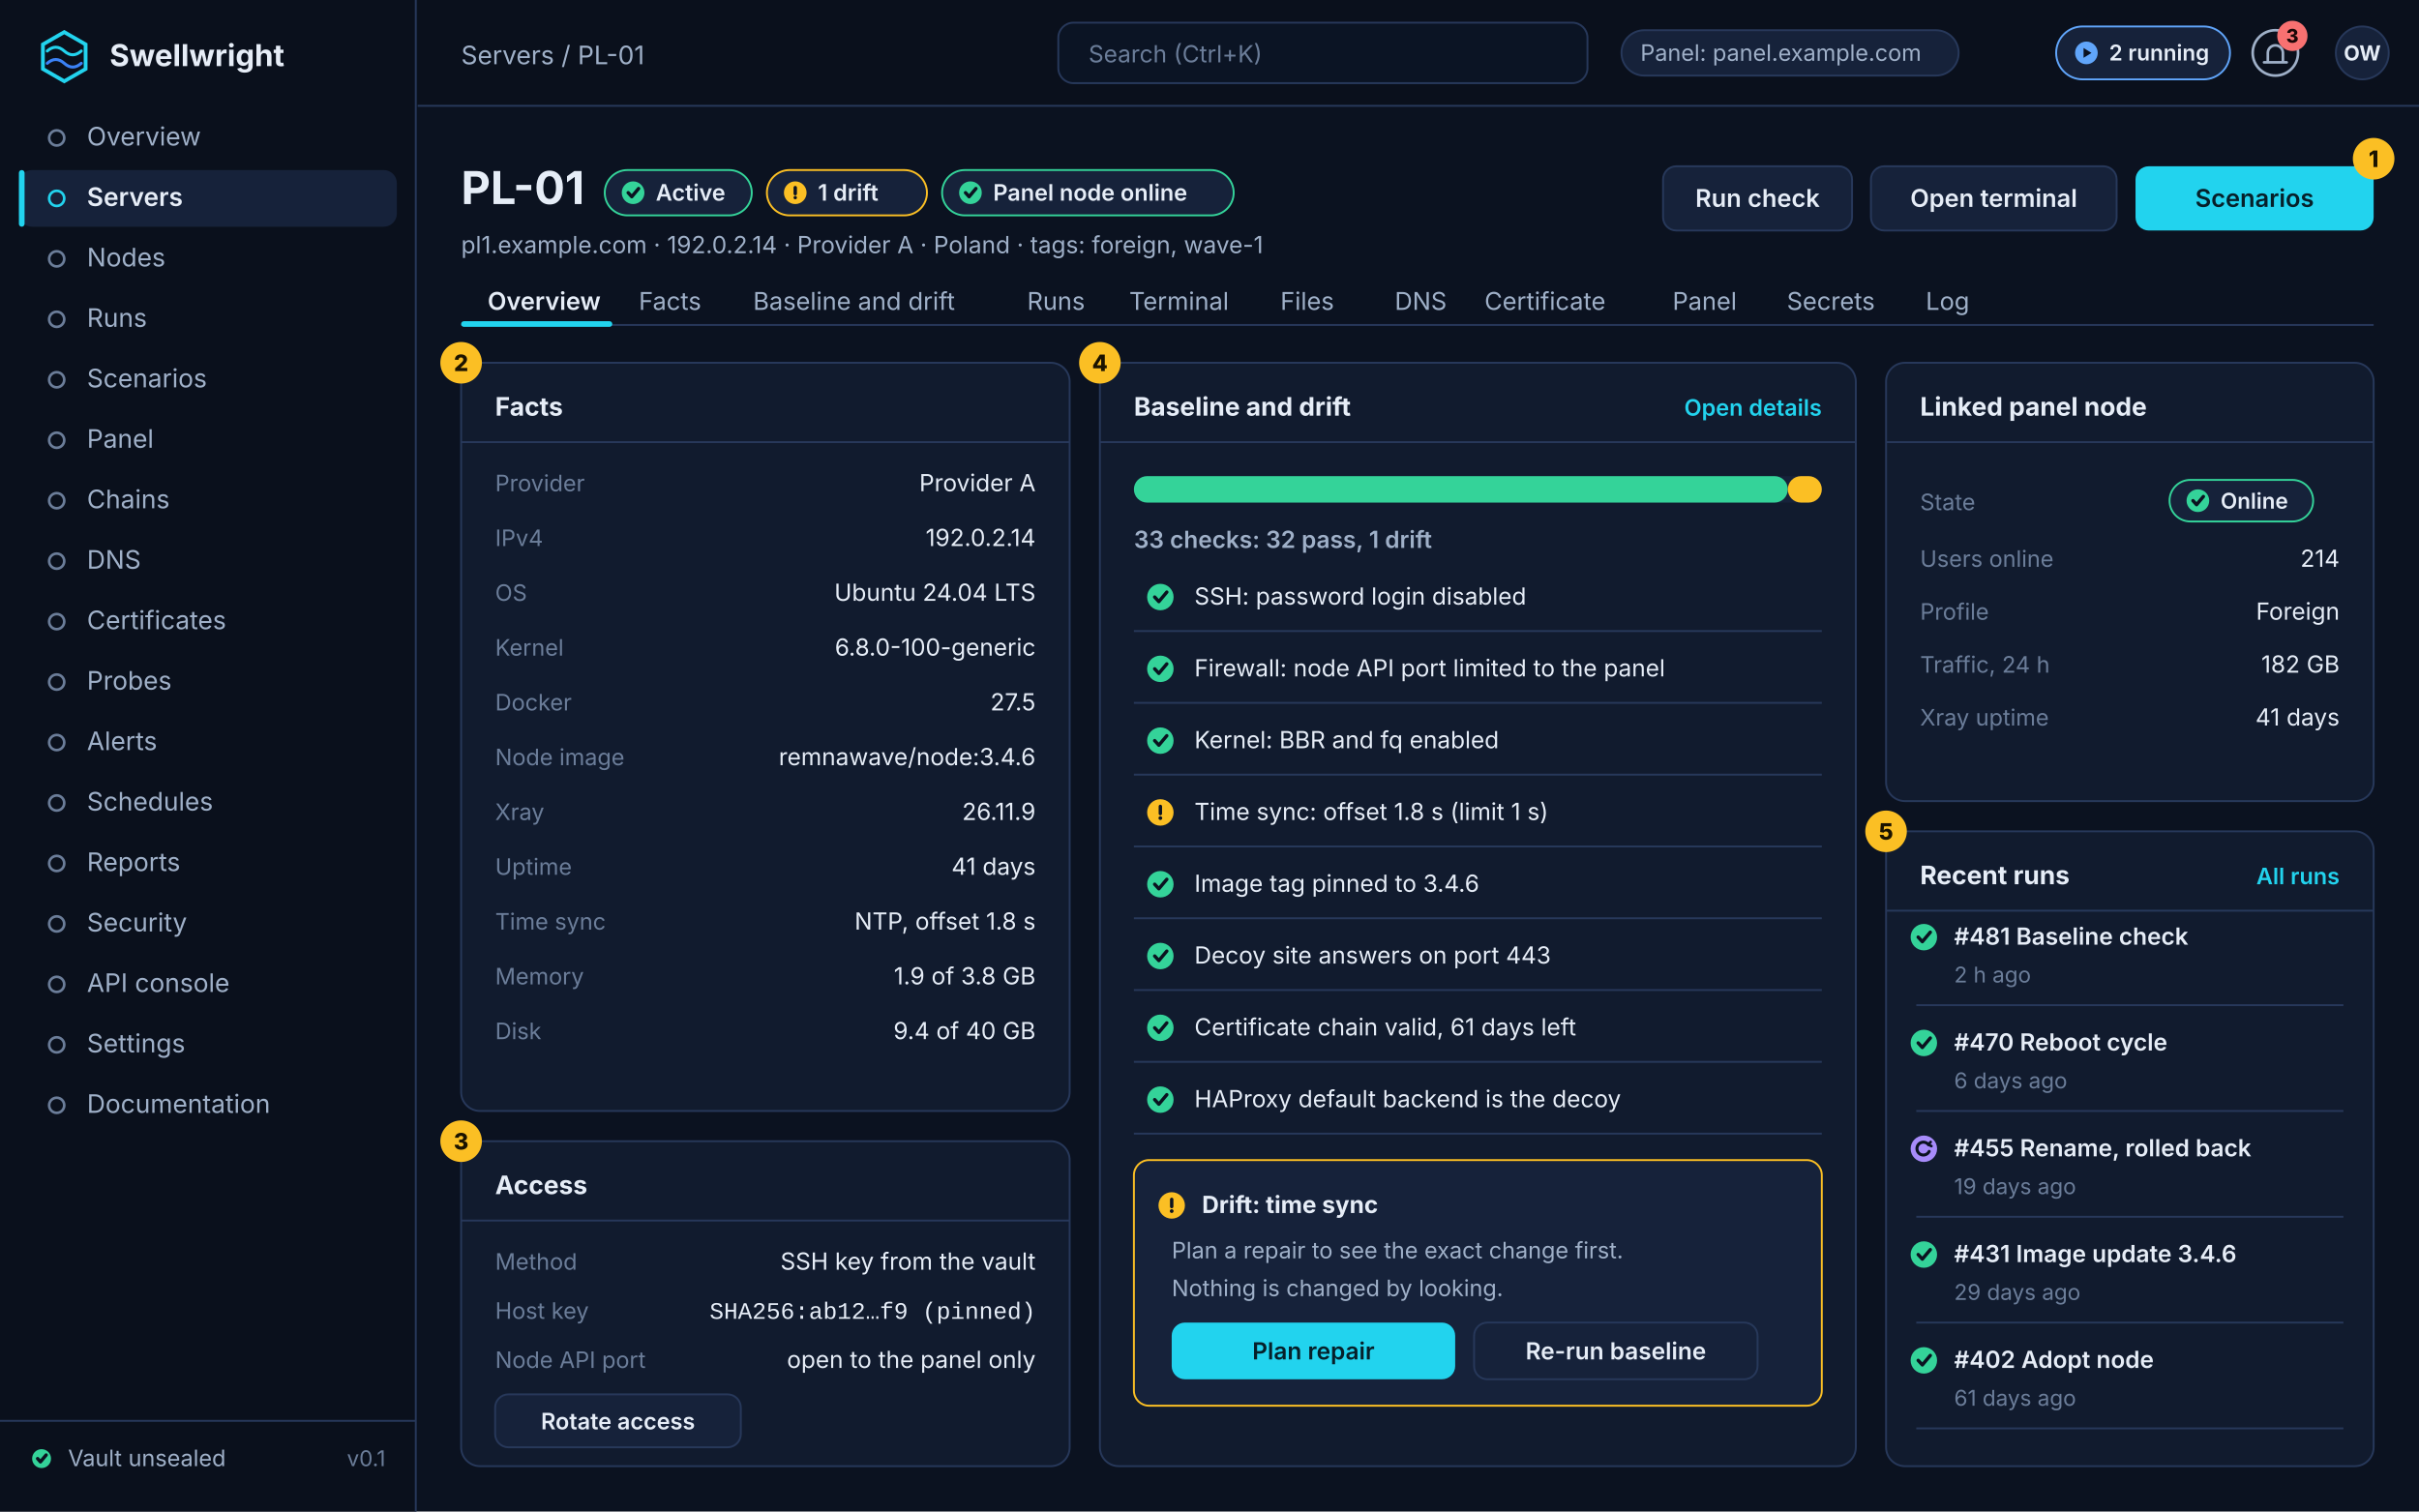
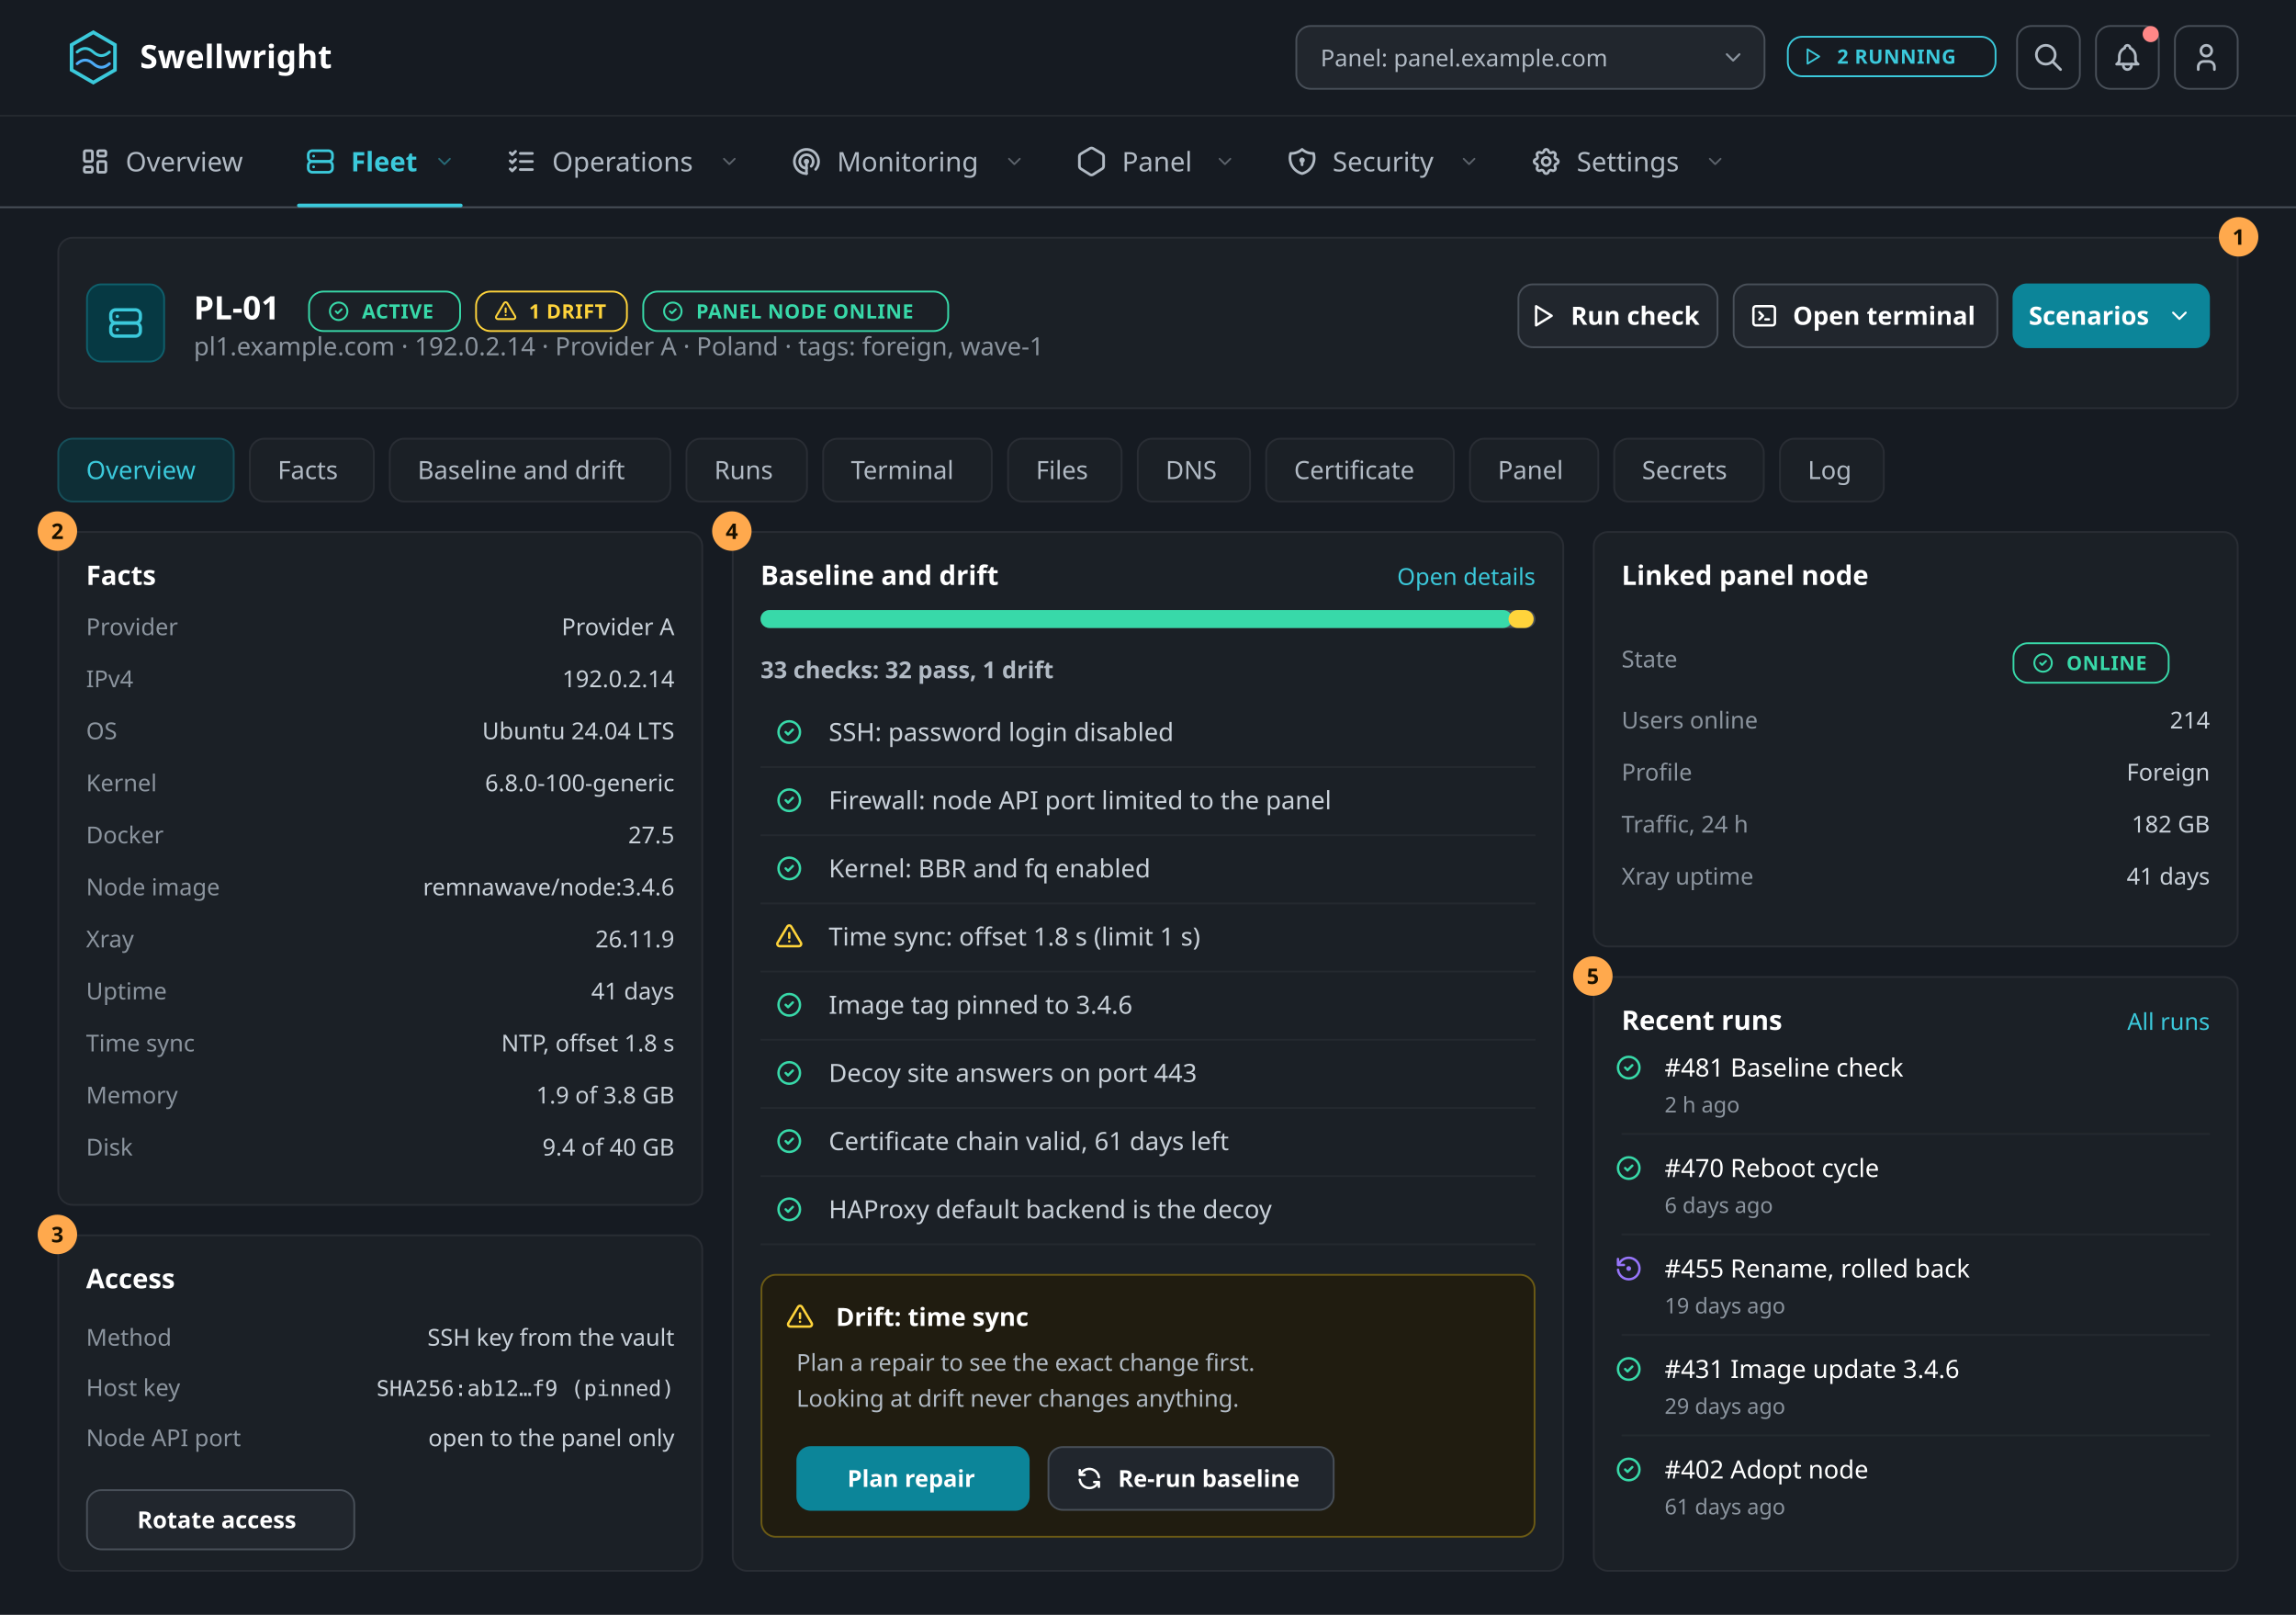
- <svg xmlns="http://www.w3.org/2000/svg" viewBox="0 0 1280 800" width="1280" height="800" role="img" aria-labelledby="t d">
-   <style>text{font-family:Inter,"Segoe UI",Roboto,"Helvetica Neue",Arial,sans-serif}.mo{font-family:ui-monospace,SFMono-Regular,Menlo,Consolas,"Liberation Mono",monospace}path{stroke-linecap:round;stroke-linejoin:round}</style>
-   <rect width="1280" height="800" fill="#0b1220" />
-   <rect x="0" y="0" width="220" height="800" fill="#0a101c" />
-   <line x1="220" y1="0" x2="220" y2="800" stroke="#27385a" />
-   <polygon points="34,17 45.3,23.5 45.3,36.5 34,43 22.7,36.5 22.7,23.5" fill="none" stroke="#22d3ee" stroke-width="2" />
-   <path d="M25 27 q4.5 -4 9 0 t9 0" fill="none" stroke="#22d3ee" stroke-width="1.6" />
-   <path d="M25 33.5 q4.5 -4 9 0 t9 0" fill="none" stroke="#3b82f6" stroke-width="1.6" />
-   <text x="58" y="35" font-size="16" fill="#e6edf7" font-weight="700">Swellwright</text>
-   <circle cx="30" cy="73" r="4" fill="none" stroke="#6b7d99" stroke-width="1.4" />
-   <text x="46" y="77" font-size="13.5" fill="#9fb0c8">Overview</text>
-   <rect x="10" y="90" width="200" height="30" rx="7" fill="#16223a" />
-   <rect x="10" y="90" width="3" height="30" rx="1.5" fill="#22d3ee" />
-   <circle cx="30" cy="105" r="4" fill="none" stroke="#22d3ee" stroke-width="1.4" />
-   <text x="46" y="109" font-size="13.5" fill="#e6edf7" font-weight="600">Servers</text>
-   <circle cx="30" cy="137" r="4" fill="none" stroke="#6b7d99" stroke-width="1.4" />
-   <text x="46" y="141" font-size="13.5" fill="#9fb0c8">Nodes</text>
-   <circle cx="30" cy="169" r="4" fill="none" stroke="#6b7d99" stroke-width="1.4" />
-   <text x="46" y="173" font-size="13.5" fill="#9fb0c8">Runs</text>
-   <circle cx="30" cy="201" r="4" fill="none" stroke="#6b7d99" stroke-width="1.4" />
-   <text x="46" y="205" font-size="13.5" fill="#9fb0c8">Scenarios</text>
-   <circle cx="30" cy="233" r="4" fill="none" stroke="#6b7d99" stroke-width="1.4" />
-   <text x="46" y="237" font-size="13.5" fill="#9fb0c8">Panel</text>
-   <circle cx="30" cy="265" r="4" fill="none" stroke="#6b7d99" stroke-width="1.4" />
-   <text x="46" y="269" font-size="13.5" fill="#9fb0c8">Chains</text>
-   <circle cx="30" cy="297" r="4" fill="none" stroke="#6b7d99" stroke-width="1.4" />
-   <text x="46" y="301" font-size="13.5" fill="#9fb0c8">DNS</text>
-   <circle cx="30" cy="329" r="4" fill="none" stroke="#6b7d99" stroke-width="1.4" />
-   <text x="46" y="333" font-size="13.5" fill="#9fb0c8">Certificates</text>
-   <circle cx="30" cy="361" r="4" fill="none" stroke="#6b7d99" stroke-width="1.4" />
-   <text x="46" y="365" font-size="13.5" fill="#9fb0c8">Probes</text>
-   <circle cx="30" cy="393" r="4" fill="none" stroke="#6b7d99" stroke-width="1.4" />
-   <text x="46" y="397" font-size="13.5" fill="#9fb0c8">Alerts</text>
-   <circle cx="30" cy="425" r="4" fill="none" stroke="#6b7d99" stroke-width="1.4" />
-   <text x="46" y="429" font-size="13.5" fill="#9fb0c8">Schedules</text>
-   <circle cx="30" cy="457" r="4" fill="none" stroke="#6b7d99" stroke-width="1.4" />
-   <text x="46" y="461" font-size="13.5" fill="#9fb0c8">Reports</text>
-   <circle cx="30" cy="489" r="4" fill="none" stroke="#6b7d99" stroke-width="1.4" />
-   <text x="46" y="493" font-size="13.5" fill="#9fb0c8">Security</text>
-   <circle cx="30" cy="521" r="4" fill="none" stroke="#6b7d99" stroke-width="1.4" />
-   <text x="46" y="525" font-size="13.5" fill="#9fb0c8">API console</text>
-   <circle cx="30" cy="553" r="4" fill="none" stroke="#6b7d99" stroke-width="1.4" />
-   <text x="46" y="557" font-size="13.5" fill="#9fb0c8">Settings</text>
-   <circle cx="30" cy="585" r="4" fill="none" stroke="#6b7d99" stroke-width="1.4" />
-   <text x="46" y="589" font-size="13.5" fill="#9fb0c8">Documentation</text>
-   <line x1="0" y1="752" x2="220" y2="752" stroke="#27385a" />
-   <circle cx="22" cy="772" r="5" fill="#34d399" />
-   <path d="M19.9 772 L21.4 773.7 L24.4 770.1" fill="none" stroke="#0b1220" stroke-width="1.8" />
-   <text x="36" y="776" font-size="12" fill="#9fb0c8">Vault unsealed</text>
-   <text x="204" y="776" font-size="11.5" fill="#6b7d99" text-anchor="end">v0.1</text>
-   <rect x="221" y="0" width="1059" height="56" fill="#0a101c" />
-   <line x1="221" y1="56" x2="1280" y2="56" stroke="#27385a" />
-   <text x="244" y="34" font-size="13.5" fill="#9fb0c8">Servers  /  PL-01</text>
-   <rect x="560" y="12" width="280" height="32" rx="8" fill="#0b1424" stroke="#27385a" />
-   <text x="576" y="33" font-size="12.5" fill="#6b7d99">Search  (Ctrl+K)</text>
-   <rect x="858" y="16" width="178.4" height="24" rx="12" fill="#16223a" stroke="#27385a" />
-   <text x="868" y="32.2" font-size="12" fill="#9fb0c8">Panel: panel.example.com</text>
-   <rect x="1088" y="14" width="92" height="28" rx="14" fill="#16223a" stroke="#60a5fa" />
-   <circle cx="1104" cy="28" r="6" fill="#60a5fa" />
-   <path d="M1102.5 25.4 L1106.7 28 L1102.5 30.6 Z" fill="#0b1220" />
-   <text x="1116" y="32" font-size="11.5" fill="#e6edf7" font-weight="600">2 running</text>
-   <circle cx="1204" cy="28" r="12" fill="none" stroke="#9fb0c8" stroke-width="1.4" />
-   <path d="M1198 33 h12 M1200 33 v-5 a4 4 0 0 1 8 0 v5" fill="none" stroke="#9fb0c8" stroke-width="1.4" />
-   <circle cx="1213" cy="19" r="8" fill="#f87171" />
-   <text x="1213" y="22.6" font-size="10" fill="#1b0707" font-weight="800" text-anchor="middle">3</text>
-   <circle cx="1250" cy="28" r="14" fill="#16223a" stroke="#27385a" />
-   <text x="1250" y="32" font-size="11" fill="#e6edf7" font-weight="700" text-anchor="middle">OW</text>
-   <text x="244" y="108" font-size="24" fill="#e6edf7" font-weight="700">PL-01</text>
-   <rect x="320" y="90" width="77.8" height="24" rx="12" fill="#16223a" stroke="#34d399" />
-   <circle cx="335" cy="102" r="6" fill="#34d399" />
-   <path d="M332.4 102 L334.3 104.1 L337.9 99.8" fill="none" stroke="#0b1220" stroke-width="1.8" />
-   <text x="347" y="106.2" font-size="12" fill="#e6edf7" font-weight="600">Active</text>
-   <rect x="405.8" y="90" width="84.7" height="24" rx="12" fill="#16223a" stroke="#fbbf24" />
-   <circle cx="420.8" cy="102" r="6" fill="#fbbf24" />
-   <path d="M420.8 99.3 L420.8 102.5" fill="none" stroke="#0b1220" stroke-width="1.8" />
-   <circle cx="420.8" cy="104.6" r="0.9" fill="#0b1220" />
-   <text x="432.8" y="106.2" font-size="12" fill="#e6edf7" font-weight="600">1 drift</text>
-   <rect x="498.5" y="90" width="154.3" height="24" rx="12" fill="#16223a" stroke="#34d399" />
-   <circle cx="513.5" cy="102" r="6" fill="#34d399" />
-   <path d="M510.9 102 L512.8 104.1 L516.4 99.8" fill="none" stroke="#0b1220" stroke-width="1.8" />
-   <text x="525.5" y="106.2" font-size="12" fill="#e6edf7" font-weight="600">Panel node online</text>
-   <text x="244" y="134" font-size="12.5" fill="#9fb0c8">pl1.example.com   ·   192.0.2.14   ·   Provider A   ·   Poland   ·   tags: foreign, wave-1</text>
-   <rect x="880" y="88" width="100" height="34" rx="7" fill="#16223a" stroke="#27385a" />
-   <text x="930" y="109.5" font-size="13" fill="#e6edf7" font-weight="600" text-anchor="middle">Run check</text>
-   <rect x="990" y="88" width="130" height="34" rx="7" fill="#16223a" stroke="#27385a" />
-   <text x="1055" y="109.5" font-size="13" fill="#e6edf7" font-weight="600" text-anchor="middle">Open terminal</text>
-   <rect x="1130" y="88" width="126" height="34" rx="7" fill="#22d3ee" />
-   <text x="1193" y="109.5" font-size="13" fill="#06202a" font-weight="600" text-anchor="middle">Scenarios</text>
-   <circle cx="1256" cy="84" r="11" fill="#fbbf24" />
-   <text x="1256" y="88.4" font-size="12" fill="#1b1300" font-weight="800" text-anchor="middle">1</text>
-   <line x1="244" y1="172" x2="1256" y2="172" stroke="#27385a" />
-   <rect x="244" y="170" width="80" height="3" rx="1.5" fill="#22d3ee" />
-   <text x="258" y="164" font-size="13" fill="#e6edf7" font-weight="600">Overview</text>
-   <text x="338" y="164" font-size="13" fill="#9fb0c8">Facts</text>
-   <text x="398.5" y="164" font-size="13" fill="#9fb0c8">Baseline and drift</text>
-   <text x="543.5" y="164" font-size="13" fill="#9fb0c8">Runs</text>
-   <text x="597.5" y="164" font-size="13" fill="#9fb0c8">Terminal</text>
-   <text x="677.5" y="164" font-size="13" fill="#9fb0c8">Files</text>
-   <text x="738" y="164" font-size="13" fill="#9fb0c8">DNS</text>
-   <text x="785.5" y="164" font-size="13" fill="#9fb0c8">Certificate</text>
-   <text x="885" y="164" font-size="13" fill="#9fb0c8">Panel</text>
-   <text x="945.5" y="164" font-size="13" fill="#9fb0c8">Secrets</text>
-   <text x="1019" y="164" font-size="13" fill="#9fb0c8">Log</text>
-   <rect x="244" y="192" width="322" height="396" rx="10" fill="#111b2e" stroke="#27385a" />
-   <text x="262" y="220" font-size="13.5" fill="#e6edf7" font-weight="700">Facts</text>
-   <line x1="244" y1="234" x2="566" y2="234" stroke="#27385a" />
-   <text x="262" y="260" font-size="12" fill="#6b7d99">Provider</text>
-   <text x="548" y="260" font-size="12.5" fill="#e6edf7" text-anchor="end">Provider A</text>
-   <text x="262" y="289" font-size="12" fill="#6b7d99">IPv4</text>
-   <text x="548" y="289" font-size="12.5" fill="#e6edf7" text-anchor="end">192.0.2.14</text>
-   <text x="262" y="318" font-size="12" fill="#6b7d99">OS</text>
-   <text x="548" y="318" font-size="12.5" fill="#e6edf7" text-anchor="end">Ubuntu 24.04 LTS</text>
-   <text x="262" y="347" font-size="12" fill="#6b7d99">Kernel</text>
-   <text x="548" y="347" font-size="12.5" fill="#e6edf7" text-anchor="end">6.8.0-100-generic</text>
-   <text x="262" y="376" font-size="12" fill="#6b7d99">Docker</text>
-   <text x="548" y="376" font-size="12.5" fill="#e6edf7" text-anchor="end">27.5</text>
-   <text x="262" y="405" font-size="12" fill="#6b7d99">Node image</text>
-   <text x="548" y="405" font-size="12.5" fill="#e6edf7" text-anchor="end">remnawave/node:3.4.6</text>
-   <text x="262" y="434" font-size="12" fill="#6b7d99">Xray</text>
-   <text x="548" y="434" font-size="12.5" fill="#e6edf7" text-anchor="end">26.11.9</text>
-   <text x="262" y="463" font-size="12" fill="#6b7d99">Uptime</text>
-   <text x="548" y="463" font-size="12.5" fill="#e6edf7" text-anchor="end">41 days</text>
-   <text x="262" y="492" font-size="12" fill="#6b7d99">Time sync</text>
-   <text x="548" y="492" font-size="12.5" fill="#e6edf7" text-anchor="end">NTP, offset 1.8 s</text>
-   <text x="262" y="521" font-size="12" fill="#6b7d99">Memory</text>
-   <text x="548" y="521" font-size="12.5" fill="#e6edf7" text-anchor="end">1.9 of 3.8 GB</text>
-   <text x="262" y="550" font-size="12" fill="#6b7d99">Disk</text>
-   <text x="548" y="550" font-size="12.5" fill="#e6edf7" text-anchor="end">9.4 of 40 GB</text>
-   <circle cx="244" cy="192" r="11" fill="#fbbf24" />
-   <text x="244" y="196.4" font-size="12" fill="#1b1300" font-weight="800" text-anchor="middle">2</text>
-   <rect x="244" y="604" width="322" height="172" rx="10" fill="#111b2e" stroke="#27385a" />
-   <text x="262" y="632" font-size="13.5" fill="#e6edf7" font-weight="700">Access</text>
-   <line x1="244" y1="646" x2="566" y2="646" stroke="#27385a" />
-   <text x="262" y="672" font-size="12" fill="#6b7d99">Method</text>
-   <text x="548" y="672" font-size="12.5" fill="#e6edf7" text-anchor="end">SSH key from the vault</text>
-   <text x="262" y="698" font-size="12" fill="#6b7d99">Host key</text>
-   <text x="548" y="698" class="mo" font-size="12.5" fill="#e6edf7" text-anchor="end">SHA256:ab12…f9 (pinned)</text>
-   <text x="262" y="724" font-size="12" fill="#6b7d99">Node API port</text>
-   <text x="548" y="724" font-size="12.5" fill="#e6edf7" text-anchor="end">open to the panel only</text>
-   <rect x="262" y="738" width="130" height="28" rx="7" fill="#16223a" stroke="#27385a" />
-   <text x="327" y="756.5" font-size="12" fill="#e6edf7" font-weight="600" text-anchor="middle">Rotate access</text>
-   <circle cx="244" cy="604" r="11" fill="#fbbf24" />
-   <text x="244" y="608.4" font-size="12" fill="#1b1300" font-weight="800" text-anchor="middle">3</text>
-   <rect x="582" y="192" width="400" height="584" rx="10" fill="#111b2e" stroke="#27385a" />
-   <text x="600" y="220" font-size="13.5" fill="#e6edf7" font-weight="700">Baseline and drift</text>
-   <line x1="582" y1="234" x2="982" y2="234" stroke="#27385a" />
-   <text x="964" y="220" font-size="12" fill="#22d3ee" font-weight="600" text-anchor="end">Open details</text>
-   <rect x="600" y="252" width="364" height="14" rx="7" fill="#16223a" />
-   <rect x="600" y="252" width="346" height="14" rx="7" fill="#34d399" />
-   <rect x="946" y="252" width="18" height="14" rx="7" fill="#fbbf24" />
-   <text x="600" y="290" font-size="12.5" fill="#9fb0c8" font-weight="600">33 checks:  32 pass,  1 drift</text>
-   <circle cx="614" cy="316" r="7" fill="#34d399" />
-   <path d="M611 316 L613.2 318.4 L617.4 313.4" fill="none" stroke="#0b1220" stroke-width="1.8" />
-   <text x="632" y="320" font-size="12.5" fill="#e6edf7">SSH: password login disabled</text>
-   <line x1="600" y1="334" x2="964" y2="334" stroke="#27385a" />
-   <circle cx="614" cy="354" r="7" fill="#34d399" />
-   <path d="M611 354 L613.2 356.4 L617.4 351.4" fill="none" stroke="#0b1220" stroke-width="1.8" />
-   <text x="632" y="358" font-size="12.5" fill="#e6edf7">Firewall: node API port limited to the panel</text>
-   <line x1="600" y1="372" x2="964" y2="372" stroke="#27385a" />
-   <circle cx="614" cy="392" r="7" fill="#34d399" />
-   <path d="M611 392 L613.2 394.4 L617.4 389.4" fill="none" stroke="#0b1220" stroke-width="1.8" />
-   <text x="632" y="396" font-size="12.5" fill="#e6edf7">Kernel: BBR and fq enabled</text>
-   <line x1="600" y1="410" x2="964" y2="410" stroke="#27385a" />
-   <circle cx="614" cy="430" r="7" fill="#fbbf24" />
-   <path d="M614 426.8 L614 430.6" fill="none" stroke="#0b1220" stroke-width="1.8" />
-   <circle cx="614" cy="433" r="1" fill="#0b1220" />
-   <text x="632" y="434" font-size="12.5" fill="#e6edf7">Time sync: offset 1.8 s (limit 1 s)</text>
-   <line x1="600" y1="448" x2="964" y2="448" stroke="#27385a" />
-   <circle cx="614" cy="468" r="7" fill="#34d399" />
-   <path d="M611 468 L613.2 470.4 L617.4 465.4" fill="none" stroke="#0b1220" stroke-width="1.8" />
-   <text x="632" y="472" font-size="12.5" fill="#e6edf7">Image tag pinned to 3.4.6</text>
-   <line x1="600" y1="486" x2="964" y2="486" stroke="#27385a" />
-   <circle cx="614" cy="506" r="7" fill="#34d399" />
-   <path d="M611 506 L613.2 508.4 L617.4 503.4" fill="none" stroke="#0b1220" stroke-width="1.8" />
-   <text x="632" y="510" font-size="12.5" fill="#e6edf7">Decoy site answers on port 443</text>
-   <line x1="600" y1="524" x2="964" y2="524" stroke="#27385a" />
-   <circle cx="614" cy="544" r="7" fill="#34d399" />
-   <path d="M611 544 L613.2 546.4 L617.4 541.4" fill="none" stroke="#0b1220" stroke-width="1.8" />
-   <text x="632" y="548" font-size="12.5" fill="#e6edf7">Certificate chain valid, 61 days left</text>
-   <line x1="600" y1="562" x2="964" y2="562" stroke="#27385a" />
-   <circle cx="614" cy="582" r="7" fill="#34d399" />
-   <path d="M611 582 L613.2 584.4 L617.4 579.4" fill="none" stroke="#0b1220" stroke-width="1.8" />
-   <text x="632" y="586" font-size="12.5" fill="#e6edf7">HAProxy default backend is the decoy</text>
-   <line x1="600" y1="600" x2="964" y2="600" stroke="#27385a" />
-   <rect x="600" y="614" width="364" height="130" rx="8" fill="#16223a" stroke="#fbbf24" />
-   <circle cx="620" cy="638" r="7" fill="#fbbf24" />
-   <path d="M620 634.8 L620 638.6" fill="none" stroke="#0b1220" stroke-width="1.8" />
-   <circle cx="620" cy="641" r="1" fill="#0b1220" />
-   <text x="636" y="642" font-size="12.5" fill="#e6edf7" font-weight="700">Drift: time sync</text>
-   <text x="620" y="666" font-size="12" fill="#9fb0c8">Plan a repair to see the exact change first.</text>
-   <text x="620" y="686" font-size="12" fill="#9fb0c8">Nothing is changed by looking.</text>
-   <rect x="620" y="700" width="150" height="30" rx="7" fill="#22d3ee" />
-   <text x="695" y="719.5" font-size="12.5" fill="#06202a" font-weight="600" text-anchor="middle">Plan repair</text>
-   <rect x="780" y="700" width="150" height="30" rx="7" fill="#16223a" stroke="#27385a" />
-   <text x="855" y="719.5" font-size="12.5" fill="#e6edf7" font-weight="600" text-anchor="middle">Re-run baseline</text>
-   <circle cx="582" cy="192" r="11" fill="#fbbf24" />
-   <text x="582" y="196.4" font-size="12" fill="#1b1300" font-weight="800" text-anchor="middle">4</text>
-   <rect x="998" y="192" width="258" height="232" rx="10" fill="#111b2e" stroke="#27385a" />
-   <text x="1016" y="220" font-size="13.5" fill="#e6edf7" font-weight="700">Linked panel node</text>
-   <line x1="998" y1="234" x2="1256" y2="234" stroke="#27385a" />
-   <text x="1016" y="270" font-size="12" fill="#6b7d99">State</text>
-   <rect x="1148" y="254" width="76" height="22" rx="11" fill="#16223a" stroke="#34d399" />
-   <circle cx="1163" cy="265" r="6" fill="#34d399" />
-   <path d="M1160.4 265 L1162.3 267.1 L1165.9 262.8" fill="none" stroke="#0b1220" stroke-width="1.8" />
-   <text x="1175" y="269.2" font-size="11.5" fill="#e6edf7" font-weight="600">Online</text>
-   <text x="1016" y="300" font-size="12" fill="#6b7d99">Users online</text>
-   <text x="1238" y="300" font-size="12.5" fill="#e6edf7" text-anchor="end">214</text>
-   <text x="1016" y="328" font-size="12" fill="#6b7d99">Profile</text>
-   <text x="1238" y="328" font-size="12.5" fill="#e6edf7" text-anchor="end">Foreign</text>
-   <text x="1016" y="356" font-size="12" fill="#6b7d99">Traffic, 24 h</text>
-   <text x="1238" y="356" font-size="12.5" fill="#e6edf7" text-anchor="end">182 GB</text>
-   <text x="1016" y="384" font-size="12" fill="#6b7d99">Xray uptime</text>
-   <text x="1238" y="384" font-size="12.5" fill="#e6edf7" text-anchor="end">41 days</text>
-   <rect x="998" y="440" width="258" height="336" rx="10" fill="#111b2e" stroke="#27385a" />
-   <text x="1016" y="468" font-size="13.5" fill="#e6edf7" font-weight="700">Recent runs</text>
-   <line x1="998" y1="482" x2="1256" y2="482" stroke="#27385a" />
-   <text x="1238" y="468" font-size="12" fill="#22d3ee" font-weight="600" text-anchor="end">All runs</text>
-   <circle cx="1018" cy="496" r="7" fill="#34d399" />
-   <path d="M1015 496 L1017.2 498.4 L1021.4 493.4" fill="none" stroke="#0b1220" stroke-width="1.8" />
-   <text x="1034" y="500" font-size="12.5" fill="#e6edf7" font-weight="600">#481 Baseline check</text>
-   <text x="1034" y="520" font-size="11.5" fill="#6b7d99">2 h ago</text>
-   <line x1="1014" y1="532" x2="1240" y2="532" stroke="#27385a" />
-   <circle cx="1018" cy="552" r="7" fill="#34d399" />
-   <path d="M1015 552 L1017.2 554.4 L1021.4 549.4" fill="none" stroke="#0b1220" stroke-width="1.8" />
-   <text x="1034" y="556" font-size="12.5" fill="#e6edf7" font-weight="600">#470 Reboot cycle</text>
-   <text x="1034" y="576" font-size="11.5" fill="#6b7d99">6 days ago</text>
-   <line x1="1014" y1="588" x2="1240" y2="588" stroke="#27385a" />
-   <circle cx="1018" cy="608" r="7" fill="#a78bfa" />
-   <path d="M1020.8 609.4 A3.4 3.4 0 1 1 1020.4 605.8" fill="none" stroke="#0b1220" stroke-width="1.6" />
-   <path d="M1021.6 604.4 L1020.4 605.8 L1022 606.6" fill="none" stroke="#0b1220" stroke-width="1.4" />
-   <text x="1034" y="612" font-size="12.5" fill="#e6edf7" font-weight="600">#455 Rename, rolled back</text>
-   <text x="1034" y="632" font-size="11.5" fill="#6b7d99">19 days ago</text>
-   <line x1="1014" y1="644" x2="1240" y2="644" stroke="#27385a" />
-   <circle cx="1018" cy="664" r="7" fill="#34d399" />
-   <path d="M1015 664 L1017.2 666.4 L1021.4 661.4" fill="none" stroke="#0b1220" stroke-width="1.8" />
-   <text x="1034" y="668" font-size="12.5" fill="#e6edf7" font-weight="600">#431 Image update 3.4.6</text>
-   <text x="1034" y="688" font-size="11.5" fill="#6b7d99">29 days ago</text>
-   <line x1="1014" y1="700" x2="1240" y2="700" stroke="#27385a" />
-   <circle cx="1018" cy="720" r="7" fill="#34d399" />
-   <path d="M1015 720 L1017.2 722.4 L1021.4 717.4" fill="none" stroke="#0b1220" stroke-width="1.8" />
-   <text x="1034" y="724" font-size="12.5" fill="#e6edf7" font-weight="600">#402 Adopt node</text>
-   <text x="1034" y="744" font-size="11.5" fill="#6b7d99">61 days ago</text>
-   <line x1="1014" y1="756" x2="1240" y2="756" stroke="#27385a" />
-   <circle cx="998" cy="440" r="11" fill="#fbbf24" />
-   <text x="998" y="444.4" font-size="12" fill="#1b1300" font-weight="800" text-anchor="middle">5</text>
+ <svg xmlns="http://www.w3.org/2000/svg" viewBox="0 0 1280 900" width="1280" height="900" role="img" aria-labelledby="t d">
+   <style>text{font-family:Montserrat,Vazirmatn,'Noto Sans SC',sans-serif}.mo{font-family:'Fira Mono',monospace}use{fill:none;stroke-width:2;stroke-linecap:round;stroke-linejoin:round}path{stroke-linecap:round;stroke-linejoin:round}</style>
+   <defs>
+     <symbol id="i-user" viewBox="0 0 24 24">
+       <path d="M8 7a4 4 0 1 0 8 0a4 4 0 0 0 -8 0" />
+       <path d="M6 21v-2a4 4 0 0 1 4 -4h4a4 4 0 0 1 4 4v2" />
+     </symbol>
+     <symbol id="i-bell" viewBox="0 0 24 24">
+       <path d="M10 5a2 2 0 1 1 4 0a7 7 0 0 1 4 6v3a4 4 0 0 0 2 3h-16a4 4 0 0 0 2 -3v-3a7 7 0 0 1 4 -6" />
+       <path d="M9 17v1a3 3 0 0 0 6 0v-1" />
+     </symbol>
+     <symbol id="i-search" viewBox="0 0 24 24">
+       <path d="M3 10a7 7 0 1 0 14 0a7 7 0 1 0 -14 0" />
+       <path d="M21 21l-6 -6" />
+     </symbol>
+     <symbol id="i-player-play" viewBox="0 0 24 24">
+       <path d="M7 4v16l13 -8l-13 -8" />
+     </symbol>
+     <symbol id="i-chevron-down" viewBox="0 0 24 24">
+       <path d="M6 9l6 6l6 -6" />
+     </symbol>
+     <symbol id="i-layout-dashboard" viewBox="0 0 24 24">
+       <path d="M5 4h4a1 1 0 0 1 1 1v6a1 1 0 0 1 -1 1h-4a1 1 0 0 1 -1 -1v-6a1 1 0 0 1 1 -1" />
+       <path d="M5 16h4a1 1 0 0 1 1 1v2a1 1 0 0 1 -1 1h-4a1 1 0 0 1 -1 -1v-2a1 1 0 0 1 1 -1" />
+       <path d="M15 12h4a1 1 0 0 1 1 1v6a1 1 0 0 1 -1 1h-4a1 1 0 0 1 -1 -1v-6a1 1 0 0 1 1 -1" />
+       <path d="M15 4h4a1 1 0 0 1 1 1v2a1 1 0 0 1 -1 1h-4a1 1 0 0 1 -1 -1v-2a1 1 0 0 1 1 -1" />
+     </symbol>
+     <symbol id="i-server" viewBox="0 0 24 24">
+       <path d="M3 7a3 3 0 0 1 3 -3h12a3 3 0 0 1 3 3v2a3 3 0 0 1 -3 3h-12a3 3 0 0 1 -3 -3v-2" />
+       <path d="M3 15a3 3 0 0 1 3 -3h12a3 3 0 0 1 3 3v2a3 3 0 0 1 -3 3h-12a3 3 0 0 1 -3 -3l0 -2" />
+       <path d="M7 8l0 .01" />
+       <path d="M7 16l0 .01" />
+     </symbol>
+     <symbol id="i-list-check" viewBox="0 0 24 24">
+       <path d="M3.5 5.5l1.5 1.5l2.5 -2.5" />
+       <path d="M3.5 11.5l1.5 1.5l2.5 -2.5" />
+       <path d="M3.5 17.5l1.5 1.5l2.5 -2.5" />
+       <path d="M11 6l9 0" />
+       <path d="M11 12l9 0" />
+       <path d="M11 18l9 0" />
+     </symbol>
+     <symbol id="i-radar-2" viewBox="0 0 24 24">
+       <path d="M11 12a1 1 0 1 0 2 0a1 1 0 1 0 -2 0" />
+       <path d="M15.51 15.56a5 5 0 1 0 -3.51 1.44" />
+       <path d="M18.832 17.86a9 9 0 1 0 -6.832 3.14" />
+       <path d="M12 12v9" />
+     </symbol>
+     <symbol id="i-hexagon" viewBox="0 0 24 24">
+       <path d="M19.875 6.27a2.225 2.225 0 0 1 1.125 1.948v7.284c0 .809 -.443 1.555 -1.158 1.948l-6.75 4.27a2.269 2.269 0 0 1 -2.184 0l-6.75 -4.27a2.225 2.225 0 0 1 -1.158 -1.948v-7.285c0 -.809 .443 -1.554 1.158 -1.947l6.75 -3.98a2.33 2.33 0 0 1 2.25 0l6.75 3.98h-.033" />
+     </symbol>
+     <symbol id="i-shield-lock" viewBox="0 0 24 24">
+       <path d="M12 3a12 12 0 0 0 8.5 3a12 12 0 0 1 -8.5 15a12 12 0 0 1 -8.5 -15a12 12 0 0 0 8.5 -3" />
+       <path d="M11 11a1 1 0 1 0 2 0a1 1 0 1 0 -2 0" />
+       <path d="M12 12l0 2.5" />
+     </symbol>
+     <symbol id="i-settings" viewBox="0 0 24 24">
+       <path d="M10.325 4.317c.426 -1.756 2.924 -1.756 3.35 0a1.724 1.724 0 0 0 2.573 1.066c1.543 -.94 3.31 .826 2.37 2.37a1.724 1.724 0 0 0 1.065 2.572c1.756 .426 1.756 2.924 0 3.35a1.724 1.724 0 0 0 -1.066 2.573c.94 1.543 -.826 3.31 -2.37 2.37a1.724 1.724 0 0 0 -2.572 1.065c-.426 1.756 -2.924 1.756 -3.35 0a1.724 1.724 0 0 0 -2.573 -1.066c-1.543 .94 -3.31 -.826 -2.37 -2.37a1.724 1.724 0 0 0 -1.065 -2.572c-1.756 -.426 -1.756 -2.924 0 -3.35a1.724 1.724 0 0 0 1.066 -2.573c-.94 -1.543 .826 -3.31 2.37 -2.37c1 .608 2.296 .07 2.572 -1.065" />
+       <path d="M9 12a3 3 0 1 0 6 0a3 3 0 0 0 -6 0" />
+     </symbol>
+     <symbol id="i-circle-check" viewBox="0 0 24 24">
+       <path d="M3 12a9 9 0 1 0 18 0a9 9 0 1 0 -18 0" />
+       <path d="M9 12l2 2l4 -4" />
+     </symbol>
+     <symbol id="i-alert-triangle" viewBox="0 0 24 24">
+       <path d="M12 9v4" />
+       <path d="M10.363 3.591l-8.106 13.534a1.914 1.914 0 0 0 1.636 2.871h16.214a1.914 1.914 0 0 0 1.636 -2.87l-8.106 -13.536a1.914 1.914 0 0 0 -3.274 0" />
+       <path d="M12 16h.01" />
+     </symbol>
+     <symbol id="i-terminal-2" viewBox="0 0 24 24">
+       <path d="M8 9l3 3l-3 3" />
+       <path d="M13 15l3 0" />
+       <path d="M3 6a2 2 0 0 1 2 -2h14a2 2 0 0 1 2 2v12a2 2 0 0 1 -2 2h-14a2 2 0 0 1 -2 -2l0 -12" />
+     </symbol>
+     <symbol id="i-refresh" viewBox="0 0 24 24">
+       <path d="M20 11a8.1 8.1 0 0 0 -15.5 -2m-.5 -4v4h4" />
+       <path d="M4 13a8.1 8.1 0 0 0 15.5 2m.5 4v-4h-4" />
+     </symbol>
+     <symbol id="i-restore" viewBox="0 0 24 24">
+       <path d="M3.06 13a9 9 0 1 0 .49 -4.087" />
+       <path d="M3 4.001v5h5" />
+       <path d="M11 12a1 1 0 1 0 2 0a1 1 0 1 0 -2 0" />
+     </symbol>
+   </defs>
+   <rect width="1280" height="900" fill="#161b22" />
+   <line x1="0" y1="115.5" x2="1280" y2="115.5" stroke="#484f58" />
+   <polygon points="52,18 64.1,25 64.1,39 52,46 39.9,39 39.9,25" fill="none" stroke="#3bc9db" stroke-width="2" />
+   <path d="M43 29 q4.5 -4 9 0 t9 0" fill="none" stroke="#3bc9db" stroke-width="1.6" />
+   <path d="M43 35.5 q4.5 -4 9 0 t9 0" fill="none" stroke="#4dabf7" stroke-width="1.6" />
+   <text x="78" y="38" font-size="18" fill="#ffffff" font-weight="700">Swellwright</text>
+   <rect x="1212.5" y="14.5" width="35" height="35" rx="8" fill="none" stroke="#484f58" />
+   <use href="#i-user" x="1221" y="23" width="18" height="18" stroke="#b1bac4" />
+   <rect x="1168.5" y="14.5" width="35" height="35" rx="8" fill="none" stroke="#484f58" />
+   <use href="#i-bell" x="1177" y="23" width="18" height="18" stroke="#b1bac4" />
+   <circle cx="1199" cy="19" r="4.5" fill="#ff8787" />
+   <rect x="1124.5" y="14.5" width="35" height="35" rx="8" fill="none" stroke="#484f58" />
+   <use href="#i-search" x="1133" y="23" width="18" height="18" stroke="#b1bac4" />
+   <rect x="996.7" y="20.5" width="115.8" height="22" rx="8" fill="none" stroke="#3bc9db" />
+   <use href="#i-player-play" x="1004.2" y="25.5" width="12" height="12" stroke="#3bc9db" />
+   <text x="1024.2" y="35.5" font-size="11" fill="#3bc9db" font-weight="700" letter-spacing="0.3">2 RUNNING</text>
+   <rect x="722.7" y="14.5" width="261" height="35" rx="8" fill="#21262d" stroke="#484f58" />
+   <text x="736.2" y="37" font-size="13" fill="#b1bac4" font-weight="500">Panel: panel.example.com</text>
+   <use href="#i-chevron-down" x="959.2" y="25" width="14" height="14" stroke="#8b949e" />
+   <line x1="0" y1="64.5" x2="1280" y2="64.5" stroke="#24292f" />
+   <use href="#i-layout-dashboard" x="44" y="81" width="18" height="18" stroke="#b1bac4" />
+   <text x="70" y="95.5" font-size="15" fill="#b1bac4" font-weight="500">Overview</text>
+   <use href="#i-server" x="169.6" y="81" width="18" height="18" stroke="#3bc9db" />
+   <text x="195.6" y="95.5" font-size="15" fill="#3bc9db" font-weight="600">Fleet</text>
+   <use href="#i-chevron-down" x="241.8" y="84" width="12" height="12" stroke="#3bc9db" opacity="0.45" />
+   <rect x="165.6" y="113.5" width="92.3" height="2" rx="1" fill="#3bc9db" />
+   <use href="#i-list-check" x="281.8" y="81" width="18" height="18" stroke="#b1bac4" />
+   <text x="307.8" y="95.5" font-size="15" fill="#b1bac4" font-weight="500">Operations</text>
+   <use href="#i-chevron-down" x="400.6" y="84" width="12" height="12" stroke="#b1bac4" opacity="0.45" />
+   <use href="#i-radar-2" x="440.6" y="81" width="18" height="18" stroke="#b1bac4" />
+   <text x="466.6" y="95.5" font-size="15" fill="#b1bac4" font-weight="500">Monitoring</text>
+   <use href="#i-chevron-down" x="559.5" y="84" width="12" height="12" stroke="#b1bac4" opacity="0.45" />
+   <use href="#i-hexagon" x="599.5" y="81" width="18" height="18" stroke="#b1bac4" />
+   <text x="625.5" y="95.5" font-size="15" fill="#b1bac4" font-weight="500">Panel</text>
+   <use href="#i-chevron-down" x="676.9" y="84" width="12" height="12" stroke="#b1bac4" opacity="0.45" />
+   <use href="#i-shield-lock" x="716.9" y="81" width="18" height="18" stroke="#b1bac4" />
+   <text x="742.9" y="95.5" font-size="15" fill="#b1bac4" font-weight="500">Security</text>
+   <use href="#i-chevron-down" x="813" y="84" width="12" height="12" stroke="#b1bac4" opacity="0.45" />
+   <use href="#i-settings" x="853" y="81" width="18" height="18" stroke="#b1bac4" />
+   <text x="879" y="95.5" font-size="15" fill="#b1bac4" font-weight="500">Settings</text>
+   <use href="#i-chevron-down" x="950.2" y="84" width="12" height="12" stroke="#b1bac4" opacity="0.45" />
+   <rect x="32.5" y="132.5" width="1215" height="95" rx="8" fill="#1b2026" stroke="#292d34" />
+   <rect x="48.5" y="158.5" width="43" height="43" rx="8" fill="#063943" stroke="#0f5f6c" />
+   <use href="#i-server" x="59" y="169" width="22" height="22" stroke="#3bc9db" />
+   <text x="108" y="178" font-size="18" fill="#ffffff" font-weight="600">PL-01</text>
+   <rect x="172.3" y="162.5" width="84.2" height="22" rx="8" fill="none" stroke="#38d9a9" />
+   <use href="#i-circle-check" x="182.3" y="167" width="13" height="13" stroke="#38d9a9" />
+   <text x="201.8" y="177.5" font-size="11" fill="#38d9a9" font-weight="700" letter-spacing="0.3">ACTIVE</text>
+   <rect x="265.4" y="162.5" width="84.1" height="22" rx="8" fill="none" stroke="#ffd43b" />
+   <use href="#i-alert-triangle" x="275.4" y="167" width="13" height="13" stroke="#ffd43b" />
+   <text x="294.9" y="177.5" font-size="11" fill="#ffd43b" font-weight="700" letter-spacing="0.3">1 DRIFT</text>
+   <rect x="358.6" y="162.5" width="170" height="22" rx="8" fill="none" stroke="#38d9a9" />
+   <use href="#i-circle-check" x="368.6" y="167" width="13" height="13" stroke="#38d9a9" />
+   <text x="388.1" y="177.5" font-size="11" fill="#38d9a9" font-weight="700" letter-spacing="0.3">PANEL NODE ONLINE</text>
+   <text x="108" y="198" font-size="14" fill="#8b949e">pl1.example.com  ·  192.0.2.14  ·  Provider A  ·  Poland  ·  tags: foreign, wave-1</text>
+   <rect x="846.5" y="158.5" width="111" height="35" rx="8" fill="#21262d" stroke="#484f58" />
+   <use href="#i-player-play" x="851.7" y="168" width="16" height="16" stroke="#ffffff" />
+   <text x="875.7" y="181" font-size="14" fill="#ffffff" font-weight="600">Run check</text>
+   <rect x="966.5" y="158.5" width="147" height="35" rx="8" fill="#21262d" stroke="#484f58" />
+   <use href="#i-terminal-2" x="975.5" y="168" width="16" height="16" stroke="#ffffff" />
+   <text x="999.5" y="181" font-size="14" fill="#ffffff" font-weight="600">Open terminal</text>
+   <rect x="1122" y="158" width="110" height="36" rx="8" fill="#0c8599" />
+   <text x="1131" y="181" font-size="14" fill="#ffffff" font-weight="600">Scenarios</text>
+   <use href="#i-chevron-down" x="1208" y="169" width="14" height="14" stroke="#ffffff" />
+   <circle cx="1248" cy="132" r="11" fill="#ffa94d" />
+   <text x="1248" y="136.4" font-size="12" fill="#1a1100" font-weight="700" text-anchor="middle">1</text>
+   <rect x="32.5" y="244.5" width="97.8" height="35" rx="8" fill="#0e2e36" stroke="#164f5a" />
+   <text x="48" y="267" font-size="14" fill="#3bc9db" font-weight="500">Overview</text>
+   <rect x="139.3" y="244.5" width="69.1" height="35" rx="8" fill="#1b2026" stroke="#292d34" />
+   <text x="154.8" y="267" font-size="14" fill="#b1bac4" font-weight="500">Facts</text>
+   <rect x="217.3" y="244.5" width="156.4" height="35" rx="8" fill="#1b2026" stroke="#292d34" />
+   <text x="232.8" y="267" font-size="14" fill="#b1bac4" font-weight="500">Baseline and drift</text>
+   <rect x="382.7" y="244.5" width="67.2" height="35" rx="8" fill="#1b2026" stroke="#292d34" />
+   <text x="398.2" y="267" font-size="14" fill="#b1bac4" font-weight="500">Runs</text>
+   <rect x="458.9" y="244.5" width="94" height="35" rx="8" fill="#1b2026" stroke="#292d34" />
+   <text x="474.4" y="267" font-size="14" fill="#b1bac4" font-weight="500">Terminal</text>
+   <rect x="562" y="244.5" width="63.3" height="35" rx="8" fill="#1b2026" stroke="#292d34" />
+   <text x="577.5" y="267" font-size="14" fill="#b1bac4" font-weight="500">Files</text>
+   <rect x="634.3" y="244.5" width="62.6" height="35" rx="8" fill="#1b2026" stroke="#292d34" />
+   <text x="649.8" y="267" font-size="14" fill="#b1bac4" font-weight="500">DNS</text>
+   <rect x="705.9" y="244.5" width="104.6" height="35" rx="8" fill="#1b2026" stroke="#292d34" />
+   <text x="721.4" y="267" font-size="14" fill="#b1bac4" font-weight="500">Certificate</text>
+   <rect x="819.5" y="244.5" width="71.5" height="35" rx="8" fill="#1b2026" stroke="#292d34" />
+   <text x="835" y="267" font-size="14" fill="#b1bac4" font-weight="500">Panel</text>
+   <rect x="899.9" y="244.5" width="83.4" height="35" rx="8" fill="#1b2026" stroke="#292d34" />
+   <text x="915.4" y="267" font-size="14" fill="#b1bac4" font-weight="500">Secrets</text>
+   <rect x="992.3" y="244.5" width="57.9" height="35" rx="8" fill="#1b2026" stroke="#292d34" />
+   <text x="1007.8" y="267" font-size="14" fill="#b1bac4" font-weight="500">Log</text>
+   <rect x="32.5" y="296.5" width="359" height="375" rx="8" fill="#1b2026" stroke="#292d34" />
+   <text x="48" y="326" font-size="15" fill="#ffffff" font-weight="600">Facts</text>
+   <text x="48" y="354" font-size="13" fill="#8b949e">Provider</text>
+   <text x="376" y="354" font-size="13" fill="#c9d1d9" text-anchor="end">Provider A</text>
+   <text x="48" y="383" font-size="13" fill="#8b949e">IPv4</text>
+   <text x="376" y="383" font-size="13" fill="#c9d1d9" text-anchor="end">192.0.2.14</text>
+   <text x="48" y="412" font-size="13" fill="#8b949e">OS</text>
+   <text x="376" y="412" font-size="13" fill="#c9d1d9" text-anchor="end">Ubuntu 24.04 LTS</text>
+   <text x="48" y="441" font-size="13" fill="#8b949e">Kernel</text>
+   <text x="376" y="441" font-size="13" fill="#c9d1d9" text-anchor="end">6.8.0-100-generic</text>
+   <text x="48" y="470" font-size="13" fill="#8b949e">Docker</text>
+   <text x="376" y="470" font-size="13" fill="#c9d1d9" text-anchor="end">27.5</text>
+   <text x="48" y="499" font-size="13" fill="#8b949e">Node image</text>
+   <text x="376" y="499" font-size="13" fill="#c9d1d9" text-anchor="end">remnawave/node:3.4.6</text>
+   <text x="48" y="528" font-size="13" fill="#8b949e">Xray</text>
+   <text x="376" y="528" font-size="13" fill="#c9d1d9" text-anchor="end">26.11.9</text>
+   <text x="48" y="557" font-size="13" fill="#8b949e">Uptime</text>
+   <text x="376" y="557" font-size="13" fill="#c9d1d9" text-anchor="end">41 days</text>
+   <text x="48" y="586" font-size="13" fill="#8b949e">Time sync</text>
+   <text x="376" y="586" font-size="13" fill="#c9d1d9" text-anchor="end">NTP, offset 1.8 s</text>
+   <text x="48" y="615" font-size="13" fill="#8b949e">Memory</text>
+   <text x="376" y="615" font-size="13" fill="#c9d1d9" text-anchor="end">1.9 of 3.8 GB</text>
+   <text x="48" y="644" font-size="13" fill="#8b949e">Disk</text>
+   <text x="376" y="644" font-size="13" fill="#c9d1d9" text-anchor="end">9.4 of 40 GB</text>
+   <circle cx="32" cy="296" r="11" fill="#ffa94d" />
+   <text x="32" y="300.4" font-size="12" fill="#1a1100" font-weight="700" text-anchor="middle">2</text>
+   <rect x="32.5" y="688.5" width="359" height="187" rx="8" fill="#1b2026" stroke="#292d34" />
+   <text x="48" y="718" font-size="15" fill="#ffffff" font-weight="600">Access</text>
+   <text x="48" y="750" font-size="13" fill="#8b949e">Method</text>
+   <text x="376" y="750" font-size="13" fill="#c9d1d9" text-anchor="end">SSH key from the vault</text>
+   <text x="48" y="778" font-size="13" fill="#8b949e">Host key</text>
+   <text x="376" y="778" class="mo" font-size="12" fill="#c9d1d9" text-anchor="end">SHA256:ab12…f9 (pinned)</text>
+   <text x="48" y="806" font-size="13" fill="#8b949e">Node API port</text>
+   <text x="376" y="806" font-size="13" fill="#c9d1d9" text-anchor="end">open to the panel only</text>
+   <rect x="48.5" y="830.5" width="149" height="33" rx="8" fill="#21262d" stroke="#484f58" />
+   <text x="76.5" y="851.7" font-size="13" fill="#ffffff" font-weight="600">Rotate access</text>
+   <circle cx="32" cy="688" r="11" fill="#ffa94d" />
+   <text x="32" y="692.4" font-size="12" fill="#1a1100" font-weight="700" text-anchor="middle">3</text>
+   <rect x="408.5" y="296.5" width="463" height="579" rx="8" fill="#1b2026" stroke="#292d34" />
+   <text x="424" y="326" font-size="15" fill="#ffffff" font-weight="600">Baseline and drift</text>
+   <text x="856" y="326" font-size="13" fill="#3bc9db" font-weight="500" text-anchor="end">Open details</text>
+   <rect x="424" y="340" width="432" height="10" rx="5" fill="#484f58" />
+   <rect x="424" y="340" width="419" height="10" rx="5" fill="#38d9a9" />
+   <rect x="841" y="340" width="14" height="10" rx="5" fill="#ffd43b" />
+   <text x="424" y="378" font-size="13" fill="#b1bac4" font-weight="600">33 checks: 32 pass, 1 drift</text>
+   <use href="#i-circle-check" x="432" y="400" width="16" height="16" stroke="#38d9a9" />
+   <text x="462" y="413" font-size="14" fill="#c9d1d9">SSH: password login disabled</text>
+   <line x1="424" y1="427.5" x2="856" y2="427.5" stroke="#24292f" />
+   <use href="#i-circle-check" x="432" y="438" width="16" height="16" stroke="#38d9a9" />
+   <text x="462" y="451" font-size="14" fill="#c9d1d9">Firewall: node API port limited to the panel</text>
+   <line x1="424" y1="465.5" x2="856" y2="465.5" stroke="#24292f" />
+   <use href="#i-circle-check" x="432" y="476" width="16" height="16" stroke="#38d9a9" />
+   <text x="462" y="489" font-size="14" fill="#c9d1d9">Kernel: BBR and fq enabled</text>
+   <line x1="424" y1="503.5" x2="856" y2="503.5" stroke="#24292f" />
+   <use href="#i-alert-triangle" x="432" y="514" width="16" height="16" stroke="#ffd43b" />
+   <text x="462" y="527" font-size="14" fill="#c9d1d9">Time sync: offset 1.8 s (limit 1 s)</text>
+   <line x1="424" y1="541.5" x2="856" y2="541.5" stroke="#24292f" />
+   <use href="#i-circle-check" x="432" y="552" width="16" height="16" stroke="#38d9a9" />
+   <text x="462" y="565" font-size="14" fill="#c9d1d9">Image tag pinned to 3.4.6</text>
+   <line x1="424" y1="579.5" x2="856" y2="579.5" stroke="#24292f" />
+   <use href="#i-circle-check" x="432" y="590" width="16" height="16" stroke="#38d9a9" />
+   <text x="462" y="603" font-size="14" fill="#c9d1d9">Decoy site answers on port 443</text>
+   <line x1="424" y1="617.5" x2="856" y2="617.5" stroke="#24292f" />
+   <use href="#i-circle-check" x="432" y="628" width="16" height="16" stroke="#38d9a9" />
+   <text x="462" y="641" font-size="14" fill="#c9d1d9">Certificate chain valid, 61 days left</text>
+   <line x1="424" y1="655.5" x2="856" y2="655.5" stroke="#24292f" />
+   <use href="#i-circle-check" x="432" y="666" width="16" height="16" stroke="#38d9a9" />
+   <text x="462" y="679" font-size="14" fill="#c9d1d9">HAProxy default backend is the decoy</text>
+   <line x1="424" y1="693.5" x2="856" y2="693.5" stroke="#24292f" />
+   <rect x="424.5" y="710.5" width="431" height="146" rx="8" fill="#201c10" stroke="#6b5a14" />
+   <use href="#i-alert-triangle" x="438" y="726" width="16" height="16" stroke="#ffd43b" />
+   <text x="466" y="739" font-size="14" fill="#ffffff" font-weight="600">Drift: time sync</text>
+   <text x="444" y="764" font-size="13" fill="#b1bac4">Plan a repair to see the exact change first.</text>
+   <text x="444" y="784" font-size="13" fill="#b1bac4">Looking at drift never changes anything.</text>
+   <rect x="444" y="806" width="130" height="36" rx="8" fill="#0c8599" />
+   <text x="472.4" y="828.7" font-size="13" fill="#ffffff" font-weight="600">Plan repair</text>
+   <rect x="584.5" y="806.5" width="159" height="35" rx="8" fill="#21262d" stroke="#484f58" />
+   <use href="#i-refresh" x="599.3" y="816" width="16" height="16" stroke="#ffffff" />
+   <text x="623.3" y="828.7" font-size="13" fill="#ffffff" font-weight="600">Re-run baseline</text>
+   <circle cx="408" cy="296" r="11" fill="#ffa94d" />
+   <text x="408" y="300.4" font-size="12" fill="#1a1100" font-weight="700" text-anchor="middle">4</text>
+   <rect x="888.5" y="296.5" width="359" height="231" rx="8" fill="#1b2026" stroke="#292d34" />
+   <text x="904" y="326" font-size="15" fill="#ffffff" font-weight="600">Linked panel node</text>
+   <text x="904" y="372" font-size="13" fill="#8b949e">State</text>
+   <rect x="1122.5" y="358.5" width="86.5" height="22" rx="8" fill="none" stroke="#38d9a9" />
+   <use href="#i-circle-check" x="1132.5" y="363" width="13" height="13" stroke="#38d9a9" />
+   <text x="1152" y="373.5" font-size="11" fill="#38d9a9" font-weight="700" letter-spacing="0.3">ONLINE</text>
+   <text x="904" y="406" font-size="13" fill="#8b949e">Users online</text>
+   <text x="1232" y="406" font-size="13" fill="#c9d1d9" text-anchor="end">214</text>
+   <text x="904" y="435" font-size="13" fill="#8b949e">Profile</text>
+   <text x="1232" y="435" font-size="13" fill="#c9d1d9" text-anchor="end">Foreign</text>
+   <text x="904" y="464" font-size="13" fill="#8b949e">Traffic, 24 h</text>
+   <text x="1232" y="464" font-size="13" fill="#c9d1d9" text-anchor="end">182 GB</text>
+   <text x="904" y="493" font-size="13" fill="#8b949e">Xray uptime</text>
+   <text x="1232" y="493" font-size="13" fill="#c9d1d9" text-anchor="end">41 days</text>
+   <rect x="888.5" y="544.5" width="359" height="331" rx="8" fill="#1b2026" stroke="#292d34" />
+   <text x="904" y="574" font-size="15" fill="#ffffff" font-weight="600">Recent runs</text>
+   <text x="1232" y="574" font-size="13" fill="#3bc9db" font-weight="500" text-anchor="end">All runs</text>
+   <use href="#i-circle-check" x="900" y="587" width="16" height="16" stroke="#38d9a9" />
+   <text x="928" y="600" font-size="14" fill="#ffffff" font-weight="500">#481 Baseline check</text>
+   <text x="928" y="620" font-size="12" fill="#8b949e">2 h ago</text>
+   <line x1="904" y1="632" x2="1232" y2="632" stroke="#24292f" />
+   <use href="#i-circle-check" x="900" y="643" width="16" height="16" stroke="#38d9a9" />
+   <text x="928" y="656" font-size="14" fill="#ffffff" font-weight="500">#470 Reboot cycle</text>
+   <text x="928" y="676" font-size="12" fill="#8b949e">6 days ago</text>
+   <line x1="904" y1="688" x2="1232" y2="688" stroke="#24292f" />
+   <use href="#i-restore" x="900" y="699" width="16" height="16" stroke="#9775fa" />
+   <text x="928" y="712" font-size="14" fill="#ffffff" font-weight="500">#455 Rename, rolled back</text>
+   <text x="928" y="732" font-size="12" fill="#8b949e">19 days ago</text>
+   <line x1="904" y1="744" x2="1232" y2="744" stroke="#24292f" />
+   <use href="#i-circle-check" x="900" y="755" width="16" height="16" stroke="#38d9a9" />
+   <text x="928" y="768" font-size="14" fill="#ffffff" font-weight="500">#431 Image update 3.4.6</text>
+   <text x="928" y="788" font-size="12" fill="#8b949e">29 days ago</text>
+   <line x1="904" y1="800" x2="1232" y2="800" stroke="#24292f" />
+   <use href="#i-circle-check" x="900" y="811" width="16" height="16" stroke="#38d9a9" />
+   <text x="928" y="824" font-size="14" fill="#ffffff" font-weight="500">#402 Adopt node</text>
+   <text x="928" y="844" font-size="12" fill="#8b949e">61 days ago</text>
+   <circle cx="888" cy="544" r="11" fill="#ffa94d" />
+   <text x="888" y="548.4" font-size="12" fill="#1a1100" font-weight="700" text-anchor="middle">5</text>
</svg>
